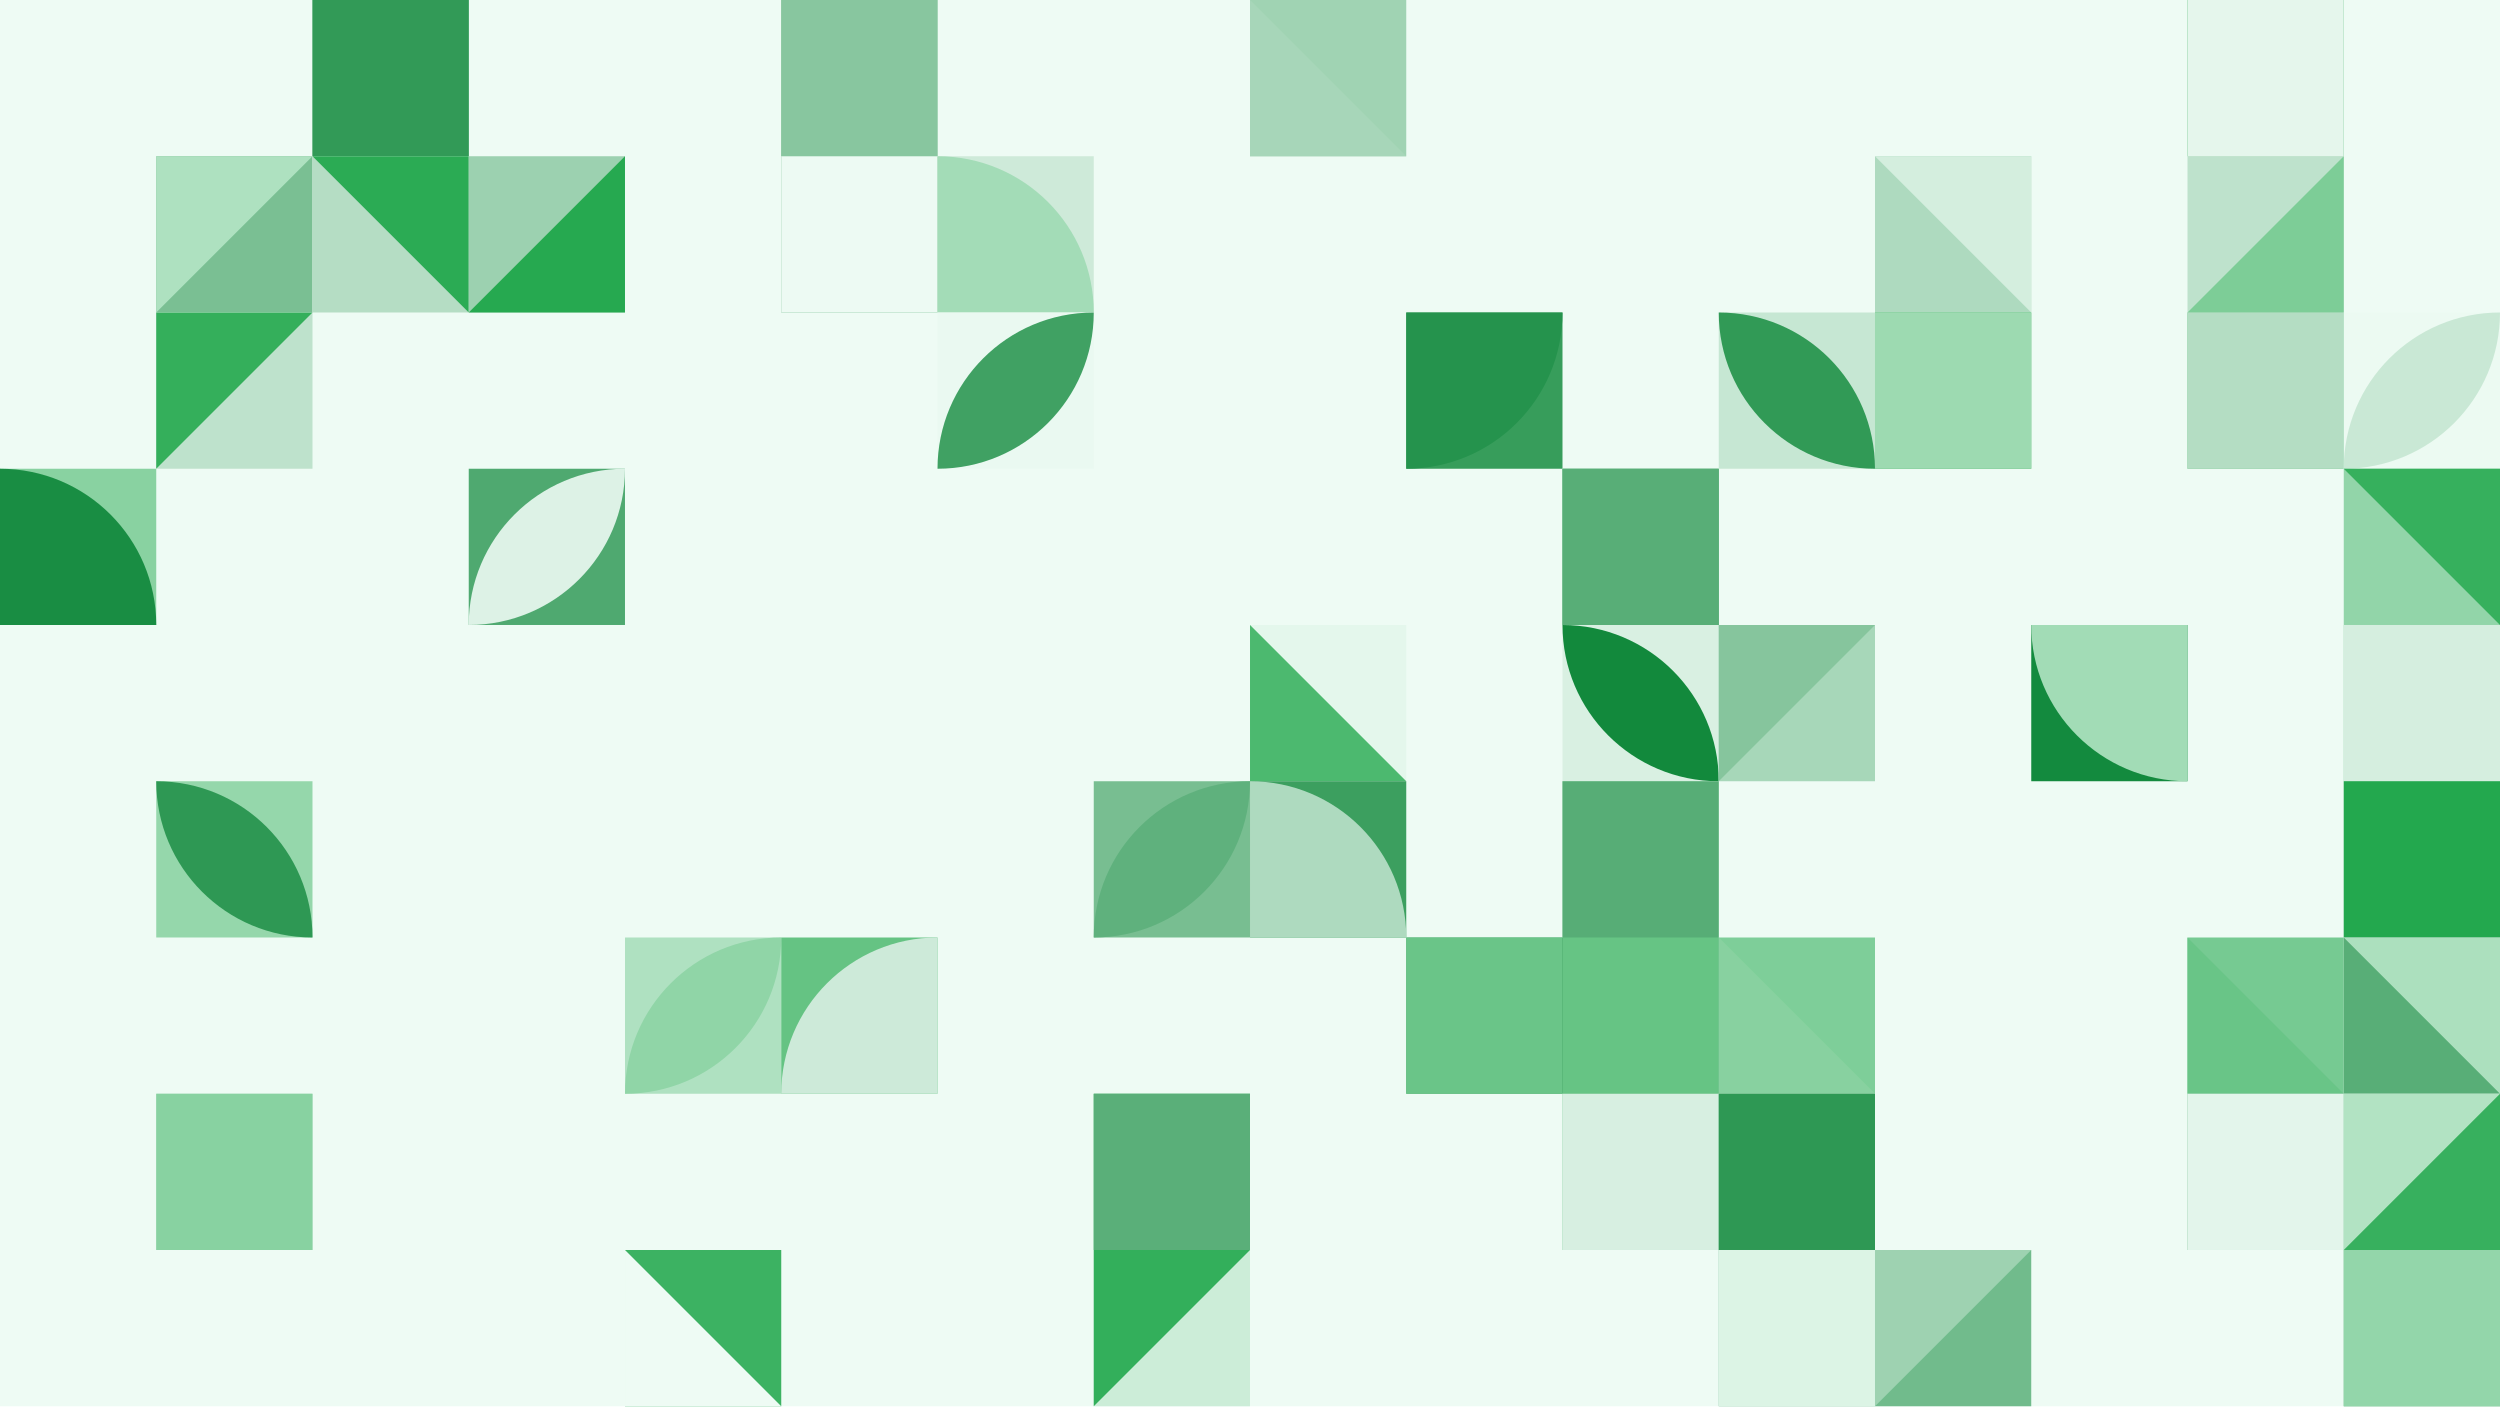
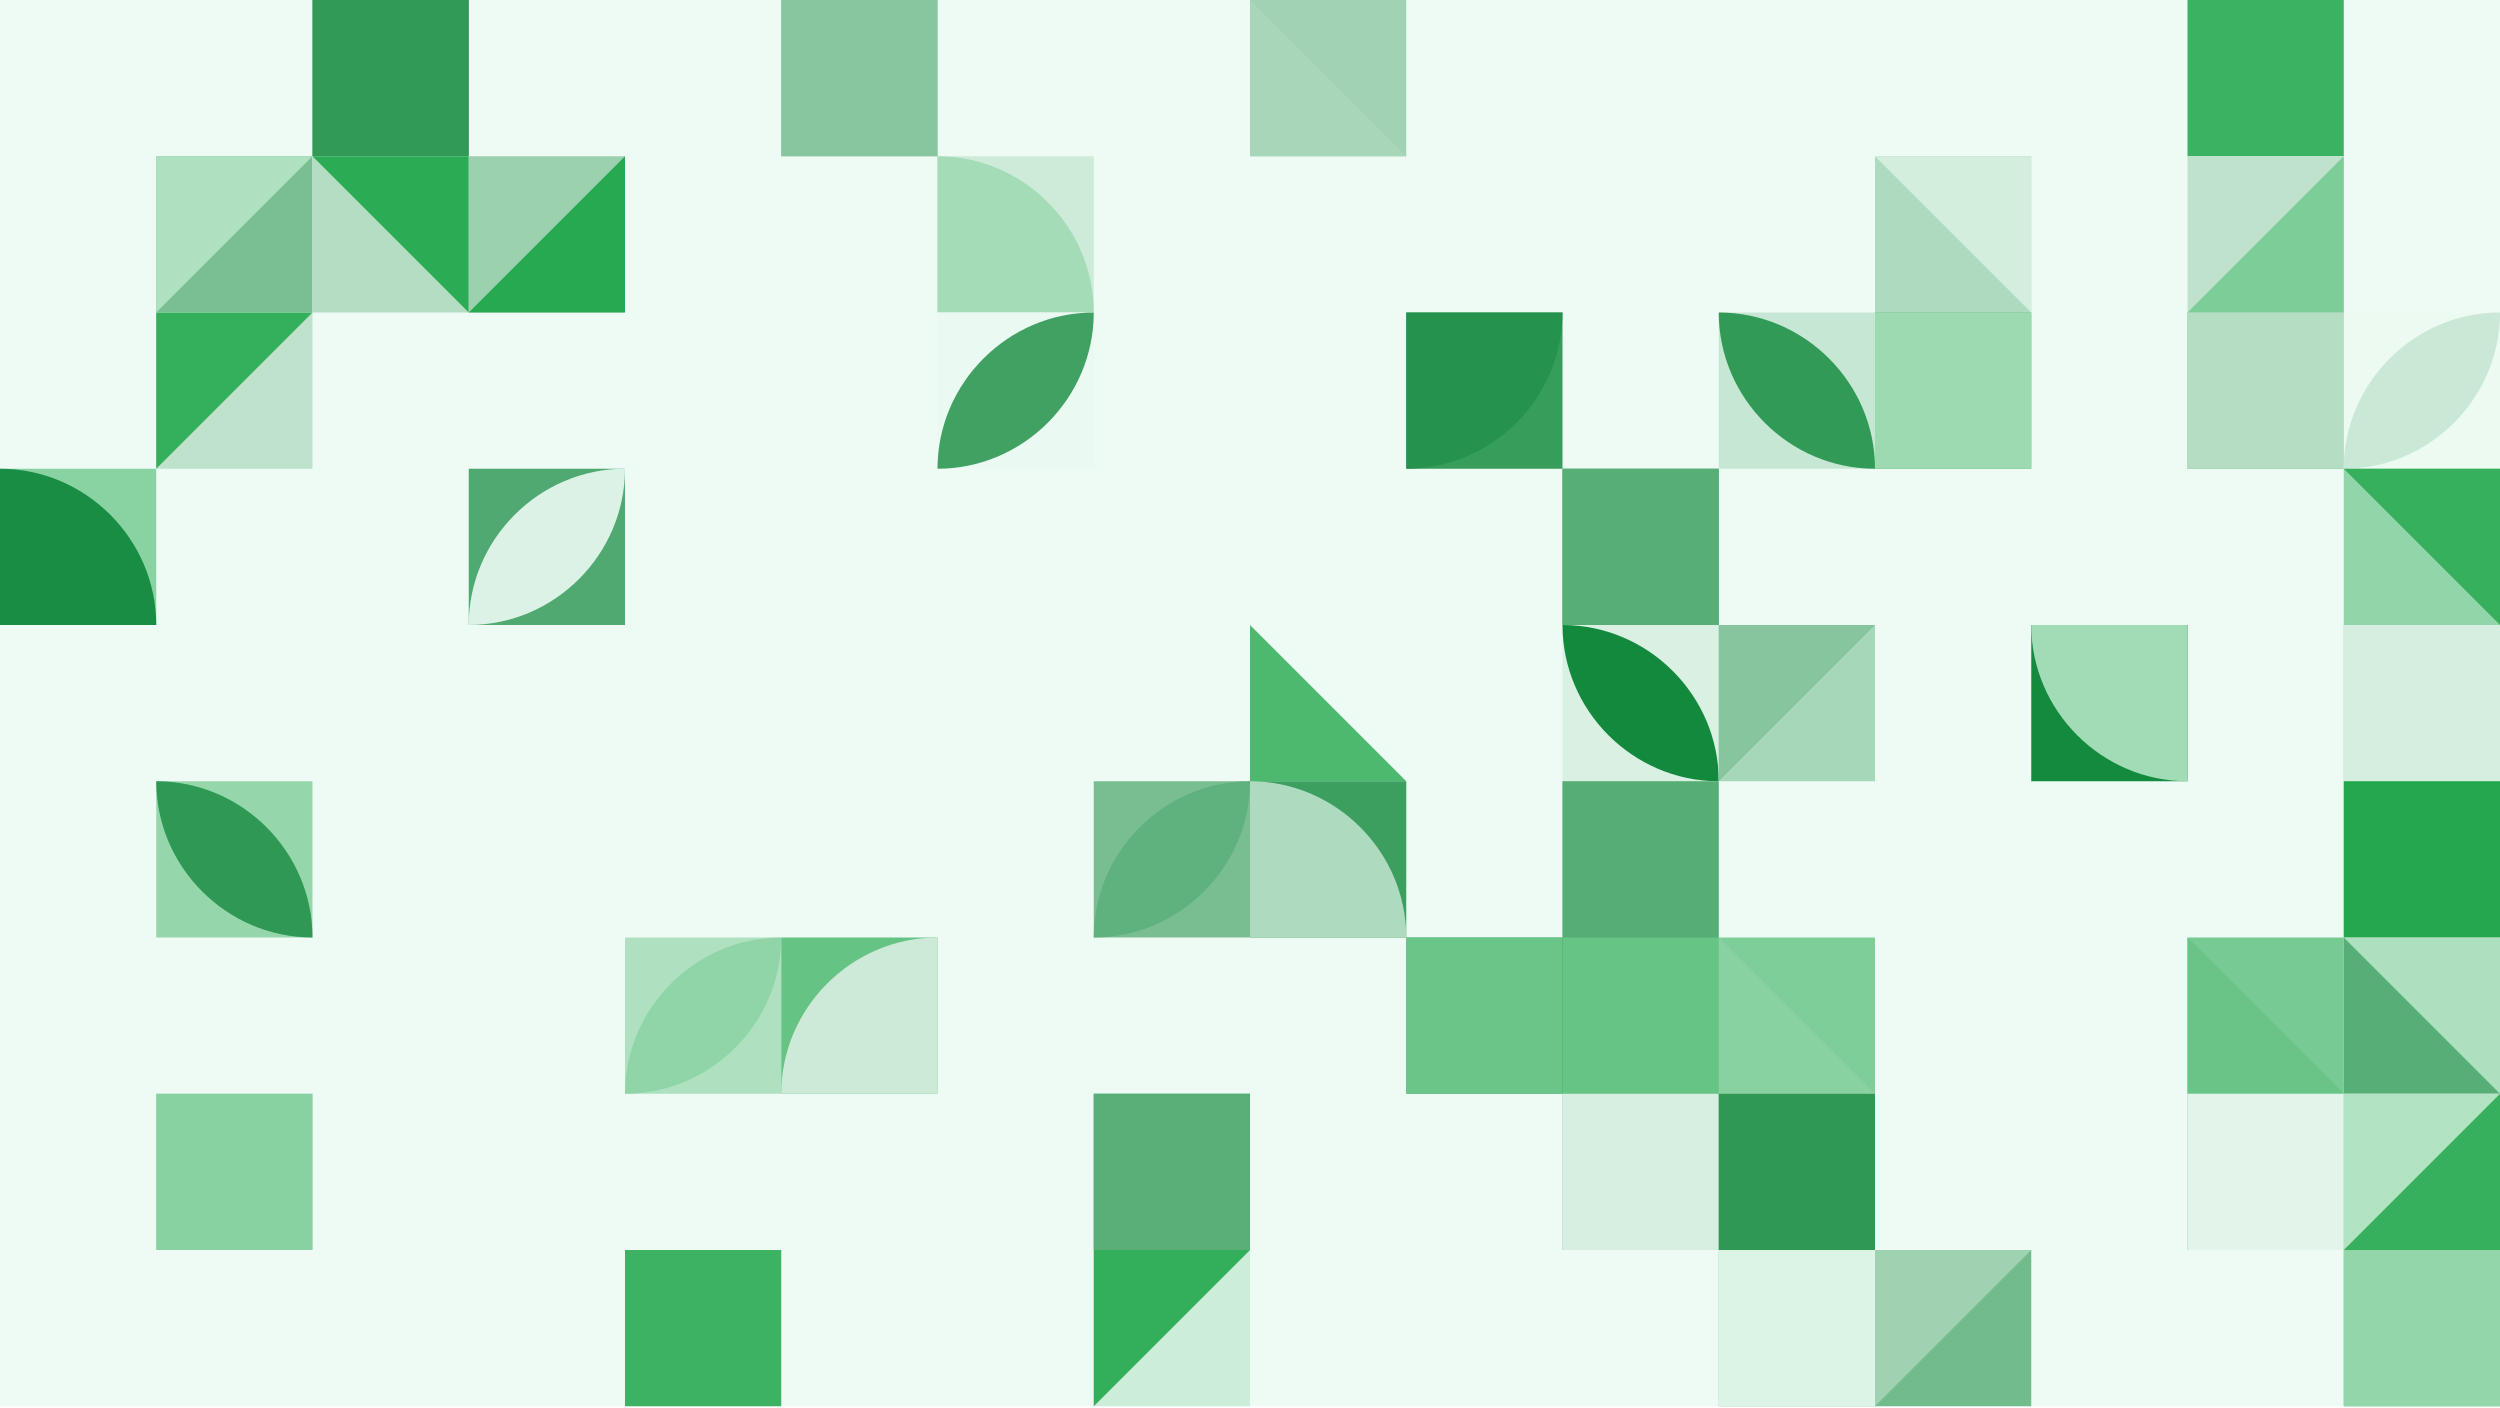
- <svg xmlns="http://www.w3.org/2000/svg" viewBox="0 0 1920 1080.001" preserveAspectRatio="xMaxYMax slice">
-   <g transform="scale(1.455527)">
-     <rect x="0" y="0" width="1319.111" height="742" fill="#eefbf4" />
-     <rect x="164.89" y="0" width="82.44" height="82.44" fill="#74bc8e" />
-     <rect x="164.89" y="0" width="82.44" height="82.44" fill="#329a57" />
-     <rect x="412.22" y="0" width="82.44" height="82.44" fill="#93cca8" />
-     <rect x="412.22" y="0" width="82.44" height="82.44" fill="#88c69f" />
-     <rect x="659.56" y="0" width="82.44" height="82.44" fill="#a0d3b3" />
-     <polygon points="659.56,0 742,82.44 659.56,82.44" fill="#a7d6b9" />
-     <rect x="1154.22" y="0" width="82.44" height="82.44" fill="#3bb261" />
-     <rect x="1154.22" y="0" width="82.44" height="82.44" fill="#e5f6ec" />
-     <rect x="82.44" y="82.44" width="82.44" height="82.44" fill="#7abf93" />
-     <polygon points="82.44,82.44 164.88,82.44 82.44,164.88" fill="#aee1c0" />
-     <rect x="164.89" y="82.44" width="82.44" height="82.44" fill="#b5ddc4" />
-     <polygon points="164.89,82.44 247.33,82.44 247.33,164.88" fill="#2bab54" />
-     <rect x="247.33" y="82.44" width="82.44" height="82.44" fill="#9cd1b0" />
-     <polygon points="329.77,82.44 329.77,164.88 247.33,164.88" fill="#26a950" />
-     <rect x="412.22" y="82.44" width="82.44" height="82.44" fill="#64b481" />
-     <rect x="412.22" y="82.44" width="82.44" height="82.44" fill="#edfaf3" />
-     <rect x="494.67" y="82.44" width="82.44" height="82.44" fill="#ceead9" />
-     <path d="M 494.67 82.44 A 82.44 82.44 0 0 1 577.11 164.88 L 494.67 164.88" fill="#a3dcb7" />
-     <rect x="989.33" y="82.44" width="82.44" height="82.44" fill="#aedabf" />
-     <polygon points="989.33,82.44 1071.77,82.44 1071.77,164.88" fill="#d4eede" />
-     <rect x="1154.22" y="82.44" width="82.44" height="82.44" fill="#bee2cc" />
-     <polygon points="1236.66,82.44 1236.66,164.88 1154.22,164.88" fill="#7dcd97" />
-     <rect x="82.44" y="164.89" width="82.44" height="82.44" fill="#bee2cc" />
-     <polygon points="82.44,164.89 164.88,164.89 82.44,247.33" fill="#34af5b" />
-     <rect x="494.67" y="164.89" width="82.44" height="82.44" fill="#eaf9f1" />
-     <path d="M 494.67 247.33 A 82.44 82.44 0 0 1  577.11 164.89 L 494.67 247.33 A 82.44 82.44 0 0 0 577.11 164.89" fill="#40a163" />
-     <rect x="742" y="164.89" width="82.44" height="82.44" fill="#379d5b" />
-     <path d="M 742 247.33 A 82.44 82.44 0 0 0 824.44 164.89 L 742 164.89" fill="#25934d" />
-     <rect x="906.89" y="164.89" width="82.44" height="82.44" fill="#c6e7d3" />
-     <path d="M 906.89 164.89 A 82.44 82.44 0 0 1  989.33 247.33 L 906.89 164.89 A 82.44 82.44 0 0 0 989.33 247.33" fill="#319a56" />
-     <rect x="989.33" y="164.89" width="82.44" height="82.44" fill="#36b05d" />
-     <rect x="989.33" y="164.89" width="82.44" height="82.44" fill="#9ddab1" />
-     <rect x="1154.22" y="164.89" width="82.44" height="82.44" fill="#65c383" />
-     <rect x="1154.22" y="164.89" width="82.44" height="82.44" fill="#b4ddc3" />
-     <rect x="1236.67" y="164.89" width="82.44" height="82.44" fill="#ecfaf2" />
-     <path d="M 1236.67 247.33 A 82.44 82.44 0 0 1  1319.11 164.89 L 1236.67 247.33 A 82.44 82.44 0 0 0 1319.11 164.89" fill="#c9e8d5" />
-     <rect x="0" y="247.33" width="82.44" height="82.44" fill="#89d2a1" />
-     <path d="M 0 247.33 A 82.44 82.44 0 0 1 82.44 329.77 L 0 329.77" fill="#198d43" />
-     <rect x="247.33" y="247.33" width="82.44" height="82.44" fill="#4fa970" />
-     <path d="M 247.33 329.77 A 82.44 82.44 0 0 1  329.77 247.33 L 247.33 329.77 A 82.44 82.44 0 0 0 329.77 247.33" fill="#ddf2e6" />
-     <rect x="824.44" y="247.33" width="82.44" height="82.44" fill="#43a365" />
-     <rect x="824.44" y="247.33" width="82.44" height="82.44" fill="#58ae77" />
-     <rect x="1236.67" y="247.33" width="82.44" height="82.44" fill="#92d5a9" />
-     <polygon points="1236.67,247.33 1319.11,247.33 1319.11,329.77" fill="#36b05d" />
-     <rect x="659.56" y="329.78" width="82.44" height="82.44" fill="#e4f7ec" />
-     <polygon points="659.56,329.78 742,412.22 659.56,412.22" fill="#4cb96f" />
-     <rect x="824.44" y="329.78" width="82.44" height="82.44" fill="#d9f0e2" />
-     <path d="M 824.44 329.78 A 82.44 82.44 0 0 1  906.88 412.22 L 824.44 329.78 A 82.44 82.44 0 0 0 906.88 412.22" fill="#12893c" />
-     <rect x="906.89" y="329.78" width="82.44" height="82.44" fill="#a7d7b9" />
-     <polygon points="906.89,329.78 989.33,329.78 906.89,412.22" fill="#86c59d" />
-     <rect x="1071.78" y="329.78" width="82.44" height="82.44" fill="#138a3e" />
-     <path d="M 1071.78 329.78 A 82.44 82.44 0 0 0 1154.22 412.22 L 1154.22 329.78" fill="#a2dcb6" />
-     <rect x="1236.67" y="329.78" width="82.44" height="82.44" fill="#8bd2a2" />
-     <rect x="1236.67" y="329.78" width="82.44" height="82.44" fill="#d5eedf" />
-     <rect x="82.44" y="412.22" width="82.44" height="82.44" fill="#95d7ab" />
-     <path d="M 82.44 412.22 A 82.44 82.44 0 0 1  164.88 494.66 L 82.44 412.22 A 82.44 82.44 0 0 0 164.88 494.66" fill="#2e9854" />
-     <rect x="577.11" y="412.22" width="82.44" height="82.44" fill="#78be91" />
-     <path d="M 577.11 494.66 A 82.44 82.44 0 0 1  659.55 412.22 L 577.11 494.66 A 82.44 82.44 0 0 0 659.55 412.22" fill="#5fb17d" />
-     <rect x="659.56" y="412.22" width="82.44" height="82.44" fill="#3c9f5f" />
-     <path d="M 659.56 412.22 A 82.44 82.44 0 0 1 742 494.66 L 659.56 494.66" fill="#aedabf" />
-     <rect x="824.44" y="412.22" width="82.44" height="82.44" fill="#a9dfbb" />
-     <rect x="824.44" y="412.22" width="82.44" height="82.44" fill="#57ad76" />
-     <rect x="1236.67" y="412.22" width="82.44" height="82.44" fill="#b3ddc3" />
-     <rect x="1236.67" y="412.22" width="82.44" height="82.44" fill="#23a84e" />
-     <rect x="329.78" y="494.67" width="82.44" height="82.44" fill="#afe1c1" />
-     <path d="M 329.78 577.11 A 82.44 82.44 0 0 1  412.22 494.67 L 329.78 577.11 A 82.44 82.44 0 0 0 412.22 494.67" fill="#90d5a7" />
-     <rect x="412.22" y="494.67" width="82.44" height="82.44" fill="#65c383" />
-     <path d="M 412.22 577.11 A 82.44 82.44 0 0 1  494.66 494.67 L 494.66 577.11" fill="#cdead9" />
-     <rect x="742" y="494.67" width="82.44" height="82.44" fill="#4da86d" />
-     <rect x="742" y="494.67" width="82.44" height="82.44" fill="#6ac588" />
-     <rect x="824.44" y="494.67" width="82.44" height="82.44" fill="#198d43" />
-     <rect x="824.44" y="494.67" width="82.44" height="82.44" fill="#66c484" />
-     <rect x="906.89" y="494.67" width="82.44" height="82.44" fill="#7ece99" />
-     <polygon points="906.89,494.67 989.33,577.11 906.89,577.11" fill="#88d1a0" />
-     <rect x="1154.22" y="494.67" width="82.44" height="82.44" fill="#76ca92" />
-     <polygon points="1154.22,494.67 1236.66,577.11 1154.22,577.11" fill="#69c587" />
-     <rect x="1236.67" y="494.67" width="82.44" height="82.44" fill="#58ae77" />
-     <polygon points="1236.67,494.67 1319.11,494.67 1319.11,577.11" fill="#ace0be" />
-     <rect x="82.44" y="577.11" width="82.44" height="82.44" fill="#b5dec5" />
-     <rect x="82.44" y="577.11" width="82.44" height="82.44" fill="#88d2a1" />
-     <rect x="577.11" y="577.11" width="82.44" height="82.44" fill="#34af5b" />
-     <rect x="577.11" y="577.11" width="82.44" height="82.44" fill="#5aaf79" />
-     <rect x="824.44" y="577.11" width="82.44" height="82.44" fill="#7acc95" />
-     <rect x="824.44" y="577.11" width="82.44" height="82.44" fill="#d7efe1" />
-     <rect x="906.89" y="577.11" width="82.44" height="82.44" fill="#9ed2b1" />
-     <rect x="906.89" y="577.11" width="82.44" height="82.44" fill="#2e9854" />
-     <rect x="1154.22" y="577.11" width="82.44" height="82.44" fill="#6fba8a" />
-     <rect x="1154.22" y="577.11" width="82.44" height="82.44" fill="#e3f5eb" />
-     <rect x="1236.67" y="577.11" width="82.44" height="82.44" fill="#b2e3c3" />
-     <polygon points="1319.11,577.11 1319.11,659.55 1236.67,659.55" fill="#37b05e" />
-     <rect x="329.78" y="659.56" width="82.44" height="82.44" fill="#3cb262" />
-     <polygon points="329.78,659.56 412.22,742 329.78,742" fill="#eefbf4" />
-     <rect x="577.11" y="659.56" width="82.44" height="82.44" fill="#ccedd8" />
-     <polygon points="577.11,659.56 659.55,659.56 577.11,742" fill="#33af5b" />
-     <rect x="906.89" y="659.56" width="82.44" height="82.44" fill="#73bc8d" />
-     <rect x="906.89" y="659.56" width="82.44" height="82.44" fill="#dcf4e5" />
-     <rect x="989.33" y="659.56" width="82.44" height="82.44" fill="#71bb8c" />
-     <polygon points="989.33,659.56 1071.77,659.56 989.33,742" fill="#9ed2b1" />
-     <rect x="1236.67" y="659.56" width="82.44" height="82.44" fill="#69b785" />
-     <rect x="1236.67" y="659.56" width="82.44" height="82.44" fill="#93d6aa" />
+ <svg xmlns="http://www.w3.org/2000/svg" width="100%" height="100%" viewBox="0 0 1920 1081" version="1.1" xml:space="preserve" style="fill-rule:evenodd;clip-rule:evenodd;stroke-linejoin:round;stroke-miterlimit:2;">
+   <g transform="matrix(1.45553,0,0,1.45553,0,0)">
+     <rect x="0" y="0" width="1319.11" height="742" style="fill:rgb(238,251,244);" />
+     <rect x="164.89" y="0" width="82.44" height="82.44" style="fill:rgb(116,188,142);" />
+     <rect x="164.89" y="0" width="82.44" height="82.44" style="fill:rgb(50,154,87);" />
+     <rect x="412.22" y="0" width="82.44" height="82.44" style="fill:rgb(147,204,168);" />
+     <rect x="412.22" y="0" width="82.44" height="82.44" style="fill:rgb(136,198,159);" />
+     <rect x="659.56" y="0" width="82.44" height="82.44" style="fill:rgb(160,211,179);" />
+     <path d="M659.56,0L742,82.44L659.56,82.44L659.56,0Z" style="fill:rgb(167,214,185);fill-rule:nonzero;" />
+     <rect x="1154.22" y="0" width="82.44" height="82.44" style="fill:rgb(59,178,97);" />
+     <rect x="82.44" y="82.44" width="82.44" height="82.44" style="fill:rgb(122,191,147);" />
+     <path d="M82.44,82.44L164.88,82.44L82.44,164.88L82.44,82.44Z" style="fill:rgb(174,225,192);fill-rule:nonzero;" />
+     <rect x="164.89" y="82.44" width="82.44" height="82.44" style="fill:rgb(181,221,196);" />
+     <path d="M164.89,82.44L247.33,82.44L247.33,164.88L164.89,82.44Z" style="fill:rgb(43,171,84);fill-rule:nonzero;" />
+     <rect x="247.33" y="82.44" width="82.44" height="82.44" style="fill:rgb(156,209,176);" />
+     <path d="M329.77,82.44L329.77,164.88L247.33,164.88L329.77,82.44Z" style="fill:rgb(38,169,80);fill-rule:nonzero;" />
+     <rect x="494.67" y="82.44" width="82.44" height="82.44" style="fill:rgb(206,234,217);" />
+     <path d="M494.67,82.44C539.895,82.44 577.11,119.655 577.11,164.88L494.67,164.88" style="fill:rgb(163,220,183);fill-rule:nonzero;" />
+     <rect x="989.33" y="82.44" width="82.44" height="82.44" style="fill:rgb(174,218,191);" />
+     <path d="M989.33,82.44L1071.77,82.44L1071.77,164.88L989.33,82.44Z" style="fill:rgb(212,238,222);fill-rule:nonzero;" />
+     <rect x="1154.22" y="82.44" width="82.44" height="82.44" style="fill:rgb(190,226,204);" />
+     <path d="M1236.66,82.44L1236.66,164.88L1154.22,164.88L1236.66,82.44Z" style="fill:rgb(125,205,151);fill-rule:nonzero;" />
+     <rect x="82.44" y="164.89" width="82.44" height="82.44" style="fill:rgb(190,226,204);" />
+     <path d="M82.44,164.89L164.88,164.89L82.44,247.33L82.44,164.89Z" style="fill:rgb(52,175,91);fill-rule:nonzero;" />
+     <rect x="494.67" y="164.89" width="82.44" height="82.44" style="fill:rgb(234,249,241);" />
+     <g transform="matrix(0.687036,0,0,0.687036,0,0)">
+       <path d="M839.999,240.002L720.005,359.995C720.005,294.169 774.173,240.002 839.999,240.002ZM839.999,240.002C839.999,305.828 785.832,359.995 720.005,359.995L839.999,240.002Z" style="fill:rgb(64,161,99);fill-rule:nonzero;" />
+     </g>
+     <rect x="742" y="164.89" width="82.44" height="82.44" style="fill:rgb(55,157,91);" />
+     <path d="M742,247.33C787.225,247.33 824.44,210.115 824.44,164.89L742,164.89" style="fill:rgb(37,147,77);fill-rule:nonzero;" />
+     <rect x="906.89" y="164.89" width="82.44" height="82.44" style="fill:rgb(198,231,211);" />
+     <g transform="matrix(0.687036,0,0,0.687036,0,0)">
+       <path d="M1440,359.995C1374.17,359.995 1320,305.828 1320,240.002L1320.77,240.004C1386.25,240.424 1440,294.426 1440,359.995Z" style="fill:rgb(49,154,86);fill-rule:nonzero;" />
+     </g>
+     <rect x="989.33" y="164.89" width="82.44" height="82.44" style="fill:rgb(54,176,93);" />
+     <rect x="989.33" y="164.89" width="82.44" height="82.44" style="fill:rgb(157,218,177);" />
+     <rect x="1154.22" y="164.89" width="82.44" height="82.44" style="fill:rgb(101,195,131);" />
+     <rect x="1154.22" y="164.89" width="82.44" height="82.44" style="fill:rgb(180,221,195);" />
+     <rect x="1236.67" y="164.89" width="82.44" height="82.44" style="fill:rgb(236,250,242);" />
+     <g transform="matrix(0.687036,0,0,0.687036,0,0)">
+       <path d="M1800.01,359.225C1800.43,293.747 1854.43,240.002 1920,240.002L1920,240.773C1919.58,306.25 1865.58,359.995 1800.01,359.995L1800.01,359.225Z" style="fill:rgb(201,232,213);fill-rule:nonzero;" />
+     </g>
+     <rect x="0" y="247.33" width="82.44" height="82.44" style="fill:rgb(137,210,161);" />
+     <path d="M0,247.33C45.225,247.33 82.44,284.545 82.44,329.77L0,329.77" style="fill:rgb(25,141,67);fill-rule:nonzero;" />
+     <rect x="247.33" y="247.33" width="82.44" height="82.44" style="fill:rgb(79,169,112);" />
+     <g transform="matrix(0.687036,0,0,0.687036,0,0)">
+       <path d="M479.989,359.995L359.995,479.989C359.995,414.163 414.163,359.995 479.989,359.995ZM479.989,359.995C479.989,425.822 425.822,479.989 359.995,479.989L479.989,359.995Z" style="fill:rgb(221,242,230);fill-rule:nonzero;" />
+     </g>
+     <rect x="824.44" y="247.33" width="82.44" height="82.44" style="fill:rgb(67,163,101);" />
+     <rect x="824.44" y="247.33" width="82.44" height="82.44" style="fill:rgb(88,174,119);" />
+     <rect x="1236.67" y="247.33" width="82.44" height="82.44" style="fill:rgb(146,213,169);" />
+     <path d="M1236.67,247.33L1319.11,247.33L1319.11,329.77L1236.67,247.33Z" style="fill:rgb(54,176,93);fill-rule:nonzero;" />
+     <path d="M659.56,329.78L742,412.22L659.56,412.22L659.56,329.78Z" style="fill:rgb(76,185,111);fill-rule:nonzero;" />
+     <rect x="824.44" y="329.78" width="82.44" height="82.44" style="fill:rgb(217,240,226);" />
+     <g transform="matrix(0.687036,0,0,0.687036,0,0)">
+       <path d="M1200.77,480.006C1266.24,480.426 1319.99,534.427 1319.99,599.997L1319.22,599.995C1253.74,599.575 1200,545.573 1200,480.004L1200.77,480.006Z" style="fill:rgb(18,137,60);fill-rule:nonzero;" />
+     </g>
+     <rect x="906.89" y="329.78" width="82.44" height="82.44" style="fill:rgb(167,215,185);" />
+     <path d="M906.89,329.78L989.33,329.78L906.89,412.22L906.89,329.78Z" style="fill:rgb(134,197,157);fill-rule:nonzero;" />
+     <rect x="1071.78" y="329.78" width="82.44" height="82.44" style="fill:rgb(19,138,62);" />
+     <path d="M1071.78,329.78C1071.78,375.005 1109,412.22 1154.22,412.22L1154.22,329.78" style="fill:rgb(162,220,182);fill-rule:nonzero;" />
+     <rect x="1236.67" y="329.78" width="82.44" height="82.44" style="fill:rgb(139,210,162);" />
+     <rect x="1236.67" y="329.78" width="82.44" height="82.44" style="fill:rgb(213,238,223);" />
+     <rect x="82.44" y="412.22" width="82.44" height="82.44" style="fill:rgb(149,215,171);" />
+     <g transform="matrix(0.687036,0,0,0.687036,0,0)">
+       <path d="M120.765,600C186.242,600.42 239.987,654.421 239.987,719.991C174.161,719.991 119.994,665.824 119.994,599.997L120.765,600ZM239.987,719.991L121.064,601.067L239.987,719.991Z" style="fill:rgb(46,152,84);fill-rule:nonzero;" />
+     </g>
+     <rect x="577.11" y="412.22" width="82.44" height="82.44" style="fill:rgb(120,190,145);" />
+     <g transform="matrix(0.687036,0,0,0.687036,0,0)">
+       <path d="M840.002,719.22C840.422,653.743 894.423,599.997 959.993,599.997C959.993,665.824 905.826,719.991 839.999,719.991L840.002,719.22Z" style="fill:rgb(95,177,125);fill-rule:nonzero;" />
+     </g>
+     <rect x="659.56" y="412.22" width="82.44" height="82.44" style="fill:rgb(60,159,95);" />
+     <path d="M659.56,412.22C704.785,412.22 742,449.435 742,494.66L659.56,494.66" style="fill:rgb(174,218,191);fill-rule:nonzero;" />
+     <rect x="824.44" y="412.22" width="82.44" height="82.44" style="fill:rgb(169,223,187);" />
+     <rect x="824.44" y="412.22" width="82.44" height="82.44" style="fill:rgb(87,173,118);" />
+     <rect x="1236.67" y="412.22" width="82.44" height="82.44" style="fill:rgb(179,221,195);" />
+     <rect x="1236.67" y="412.22" width="82.44" height="82.44" style="fill:rgb(35,168,78);" />
+     <rect x="329.78" y="494.67" width="82.44" height="82.44" style="fill:rgb(175,225,193);" />
+     <g transform="matrix(0.687036,0,0,0.687036,0,0)">
+       <path d="M480.006,839.228C480.426,773.751 534.427,720.005 599.997,720.005C599.997,785.832 545.83,839.999 480.004,839.999L480.006,839.228Z" style="fill:rgb(144,213,167);fill-rule:nonzero;" />
+     </g>
+     <rect x="412.22" y="494.67" width="82.44" height="82.44" style="fill:rgb(101,195,131);" />
+     <path d="M412.22,577.11C412.22,531.885 449.435,494.67 494.66,494.67L494.66,577.11" style="fill:rgb(205,234,217);fill-rule:nonzero;" />
+     <rect x="742" y="494.67" width="82.44" height="82.44" style="fill:rgb(77,168,109);" />
+     <rect x="742" y="494.67" width="82.44" height="82.44" style="fill:rgb(106,197,136);" />
+     <rect x="824.44" y="494.67" width="82.44" height="82.44" style="fill:rgb(25,141,67);" />
+     <rect x="824.44" y="494.67" width="82.44" height="82.44" style="fill:rgb(102,196,132);" />
+     <rect x="906.89" y="494.67" width="82.44" height="82.44" style="fill:rgb(126,206,153);" />
+     <path d="M906.89,494.67L989.33,577.11L906.89,577.11L906.89,494.67Z" style="fill:rgb(136,209,160);fill-rule:nonzero;" />
+     <rect x="1154.22" y="494.67" width="82.44" height="82.44" style="fill:rgb(118,202,146);" />
+     <path d="M1154.22,494.67L1236.66,577.11L1154.22,577.11L1154.22,494.67Z" style="fill:rgb(105,197,135);fill-rule:nonzero;" />
+     <rect x="1236.67" y="494.67" width="82.44" height="82.44" style="fill:rgb(88,174,119);" />
+     <path d="M1236.67,494.67L1319.11,494.67L1319.11,577.11L1236.67,494.67Z" style="fill:rgb(172,224,190);fill-rule:nonzero;" />
+     <rect x="82.44" y="577.11" width="82.44" height="82.44" style="fill:rgb(181,222,197);" />
+     <rect x="82.44" y="577.11" width="82.44" height="82.44" style="fill:rgb(136,210,161);" />
+     <rect x="577.11" y="577.11" width="82.44" height="82.44" style="fill:rgb(52,175,91);" />
+     <rect x="577.11" y="577.11" width="82.44" height="82.44" style="fill:rgb(90,175,121);" />
+     <rect x="824.44" y="577.11" width="82.44" height="82.44" style="fill:rgb(122,204,149);" />
+     <rect x="824.44" y="577.11" width="82.44" height="82.44" style="fill:rgb(215,239,225);" />
+     <rect x="906.89" y="577.11" width="82.44" height="82.44" style="fill:rgb(158,210,177);" />
+     <rect x="906.89" y="577.11" width="82.44" height="82.44" style="fill:rgb(46,152,84);" />
+     <rect x="1154.22" y="577.11" width="82.44" height="82.44" style="fill:rgb(111,186,138);" />
+     <rect x="1154.22" y="577.11" width="82.44" height="82.44" style="fill:rgb(227,245,235);" />
+     <rect x="1236.67" y="577.11" width="82.44" height="82.44" style="fill:rgb(178,227,195);" />
+     <path d="M1319.11,577.11L1319.11,659.55L1236.67,659.55L1319.11,577.11Z" style="fill:rgb(55,176,94);fill-rule:nonzero;" />
+     <rect x="329.78" y="659.56" width="82.44" height="82.44" style="fill:rgb(60,178,98);" />
+     <rect x="577.11" y="659.56" width="82.44" height="82.44" style="fill:rgb(204,237,216);" />
+     <path d="M577.11,659.56L659.55,659.56L577.11,742L577.11,659.56Z" style="fill:rgb(51,175,91);fill-rule:nonzero;" />
+     <rect x="906.89" y="659.56" width="82.44" height="82.44" style="fill:rgb(115,188,141);" />
+     <rect x="906.89" y="659.56" width="82.44" height="82.44" style="fill:rgb(220,244,229);" />
+     <rect x="989.33" y="659.56" width="82.44" height="82.44" style="fill:rgb(113,187,140);" />
+     <path d="M989.33,659.56L1071.77,659.56L989.33,742L989.33,659.56Z" style="fill:rgb(158,210,177);fill-rule:nonzero;" />
+     <rect x="1236.67" y="659.56" width="82.44" height="82.44" style="fill:rgb(105,183,133);" />
+     <rect x="1236.67" y="659.56" width="82.44" height="82.44" style="fill:rgb(147,214,170);" />
  </g>
</svg>
